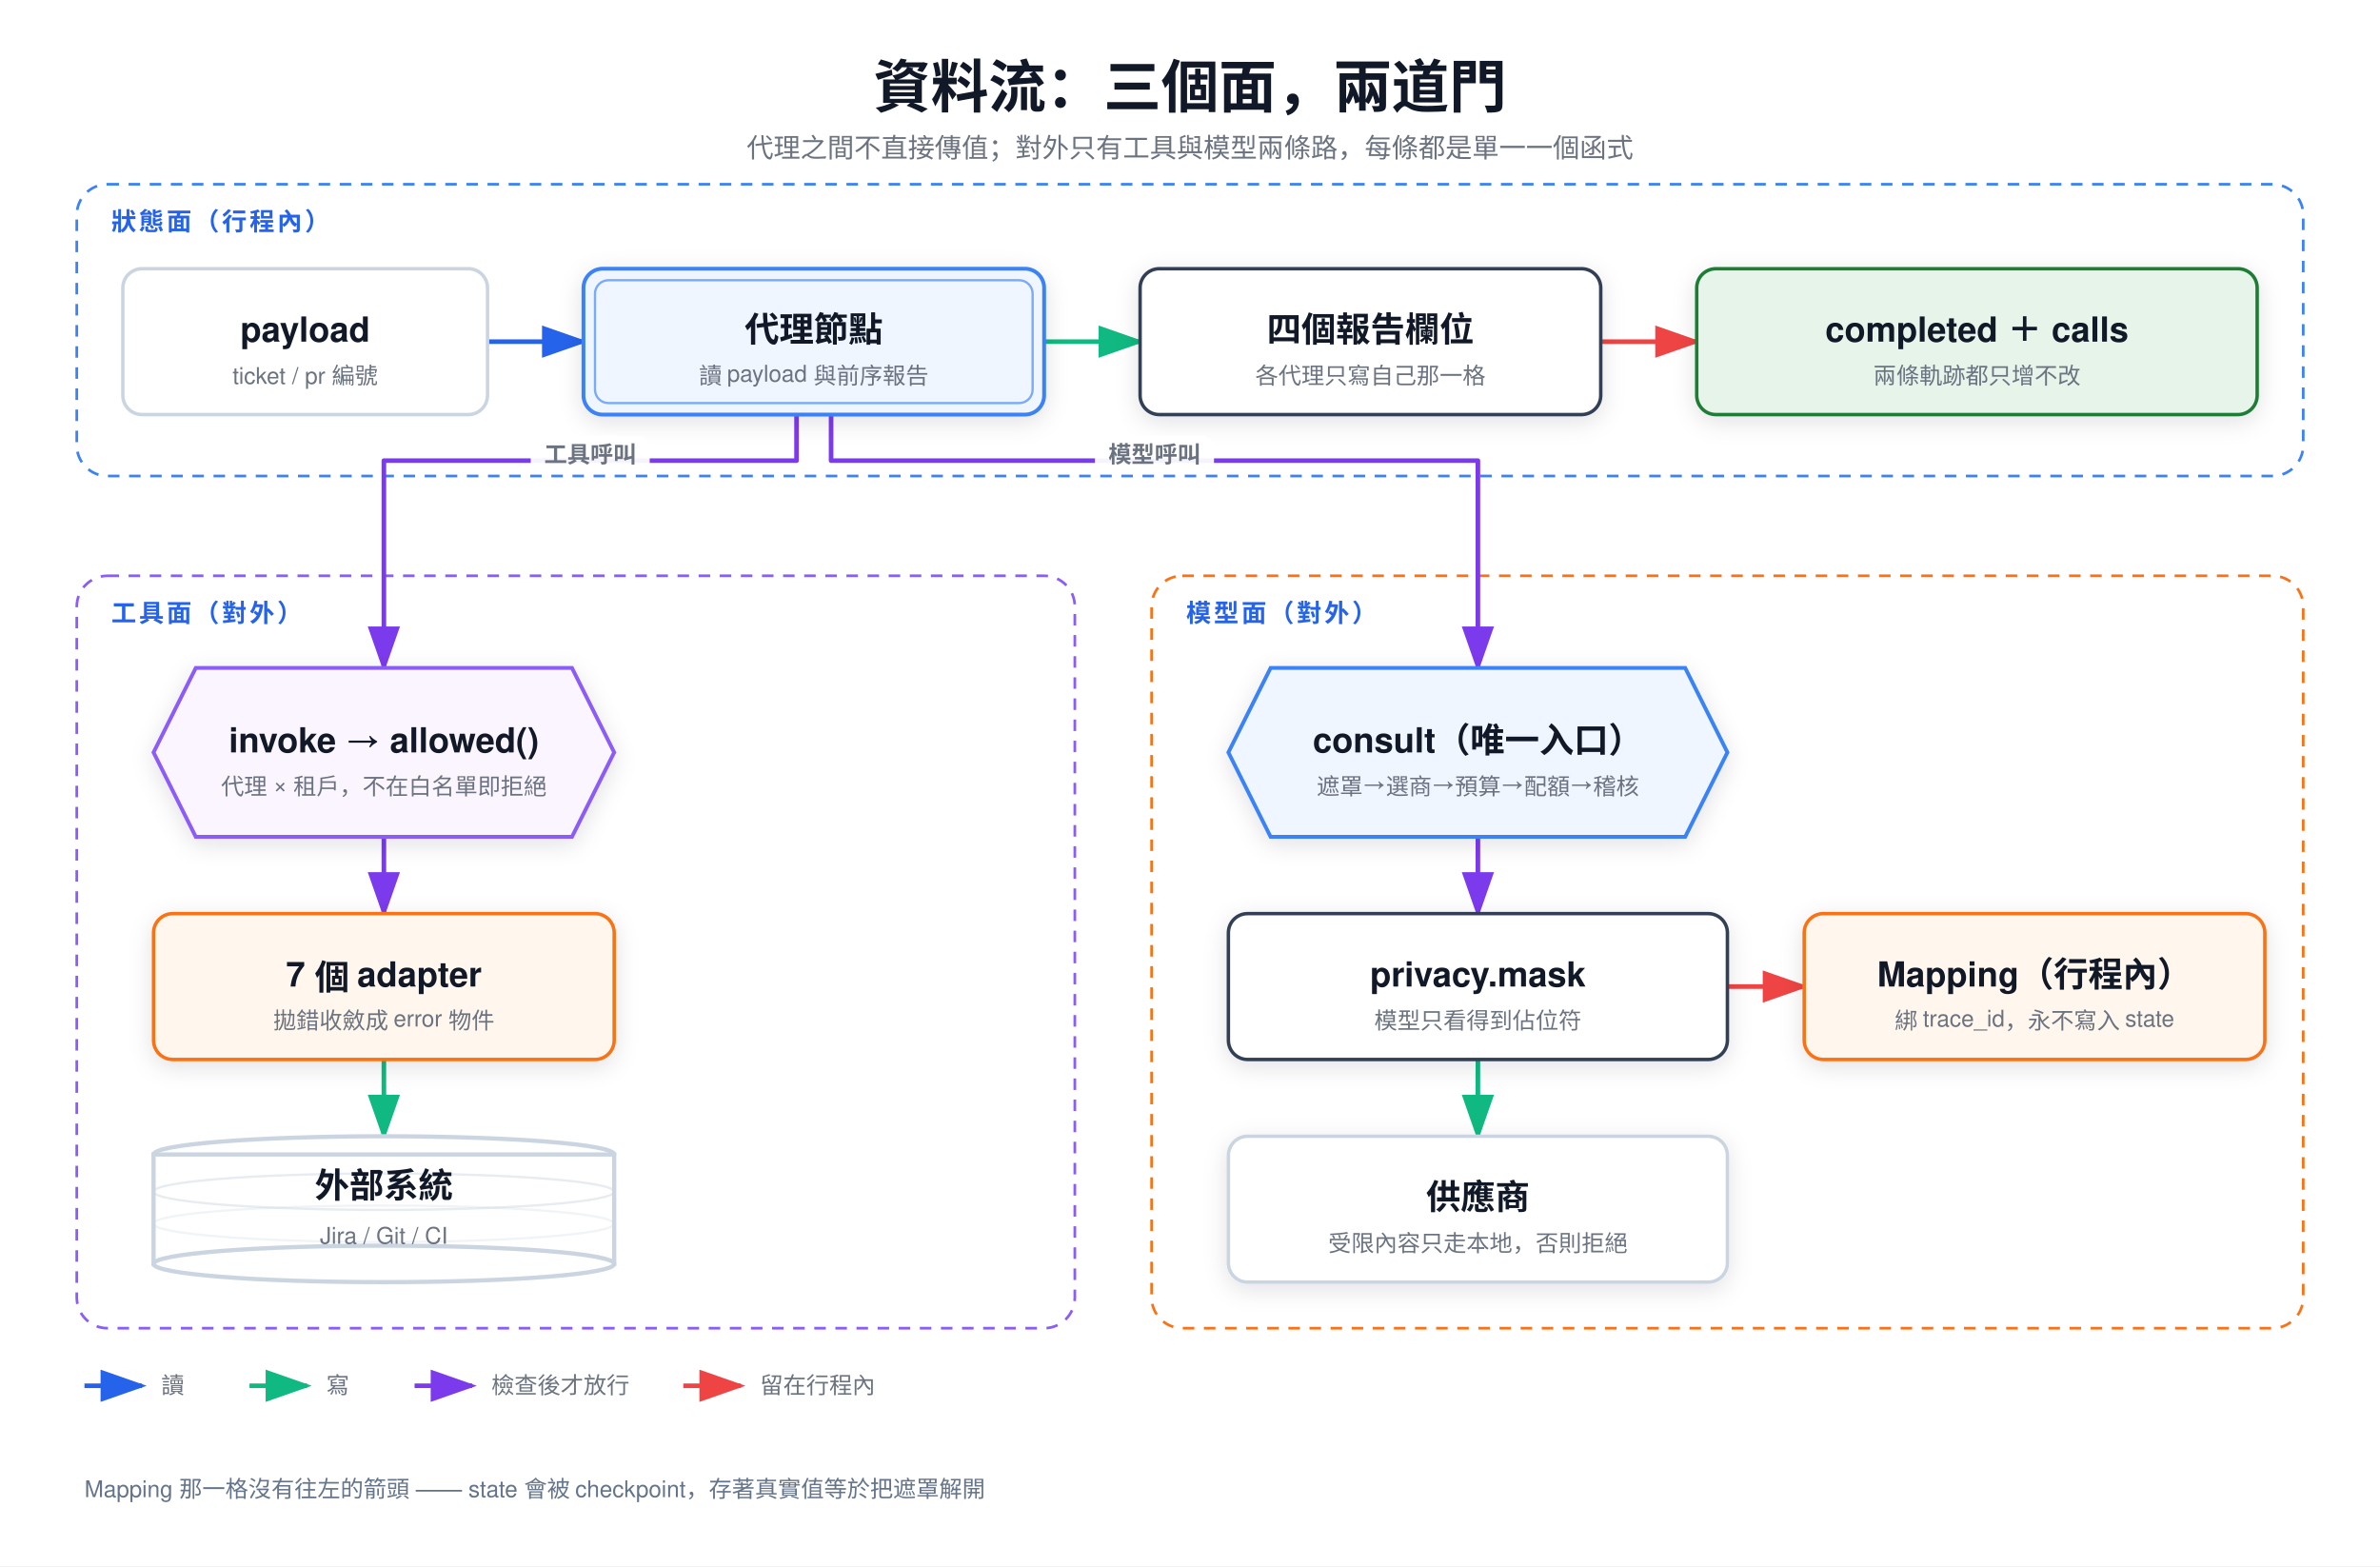
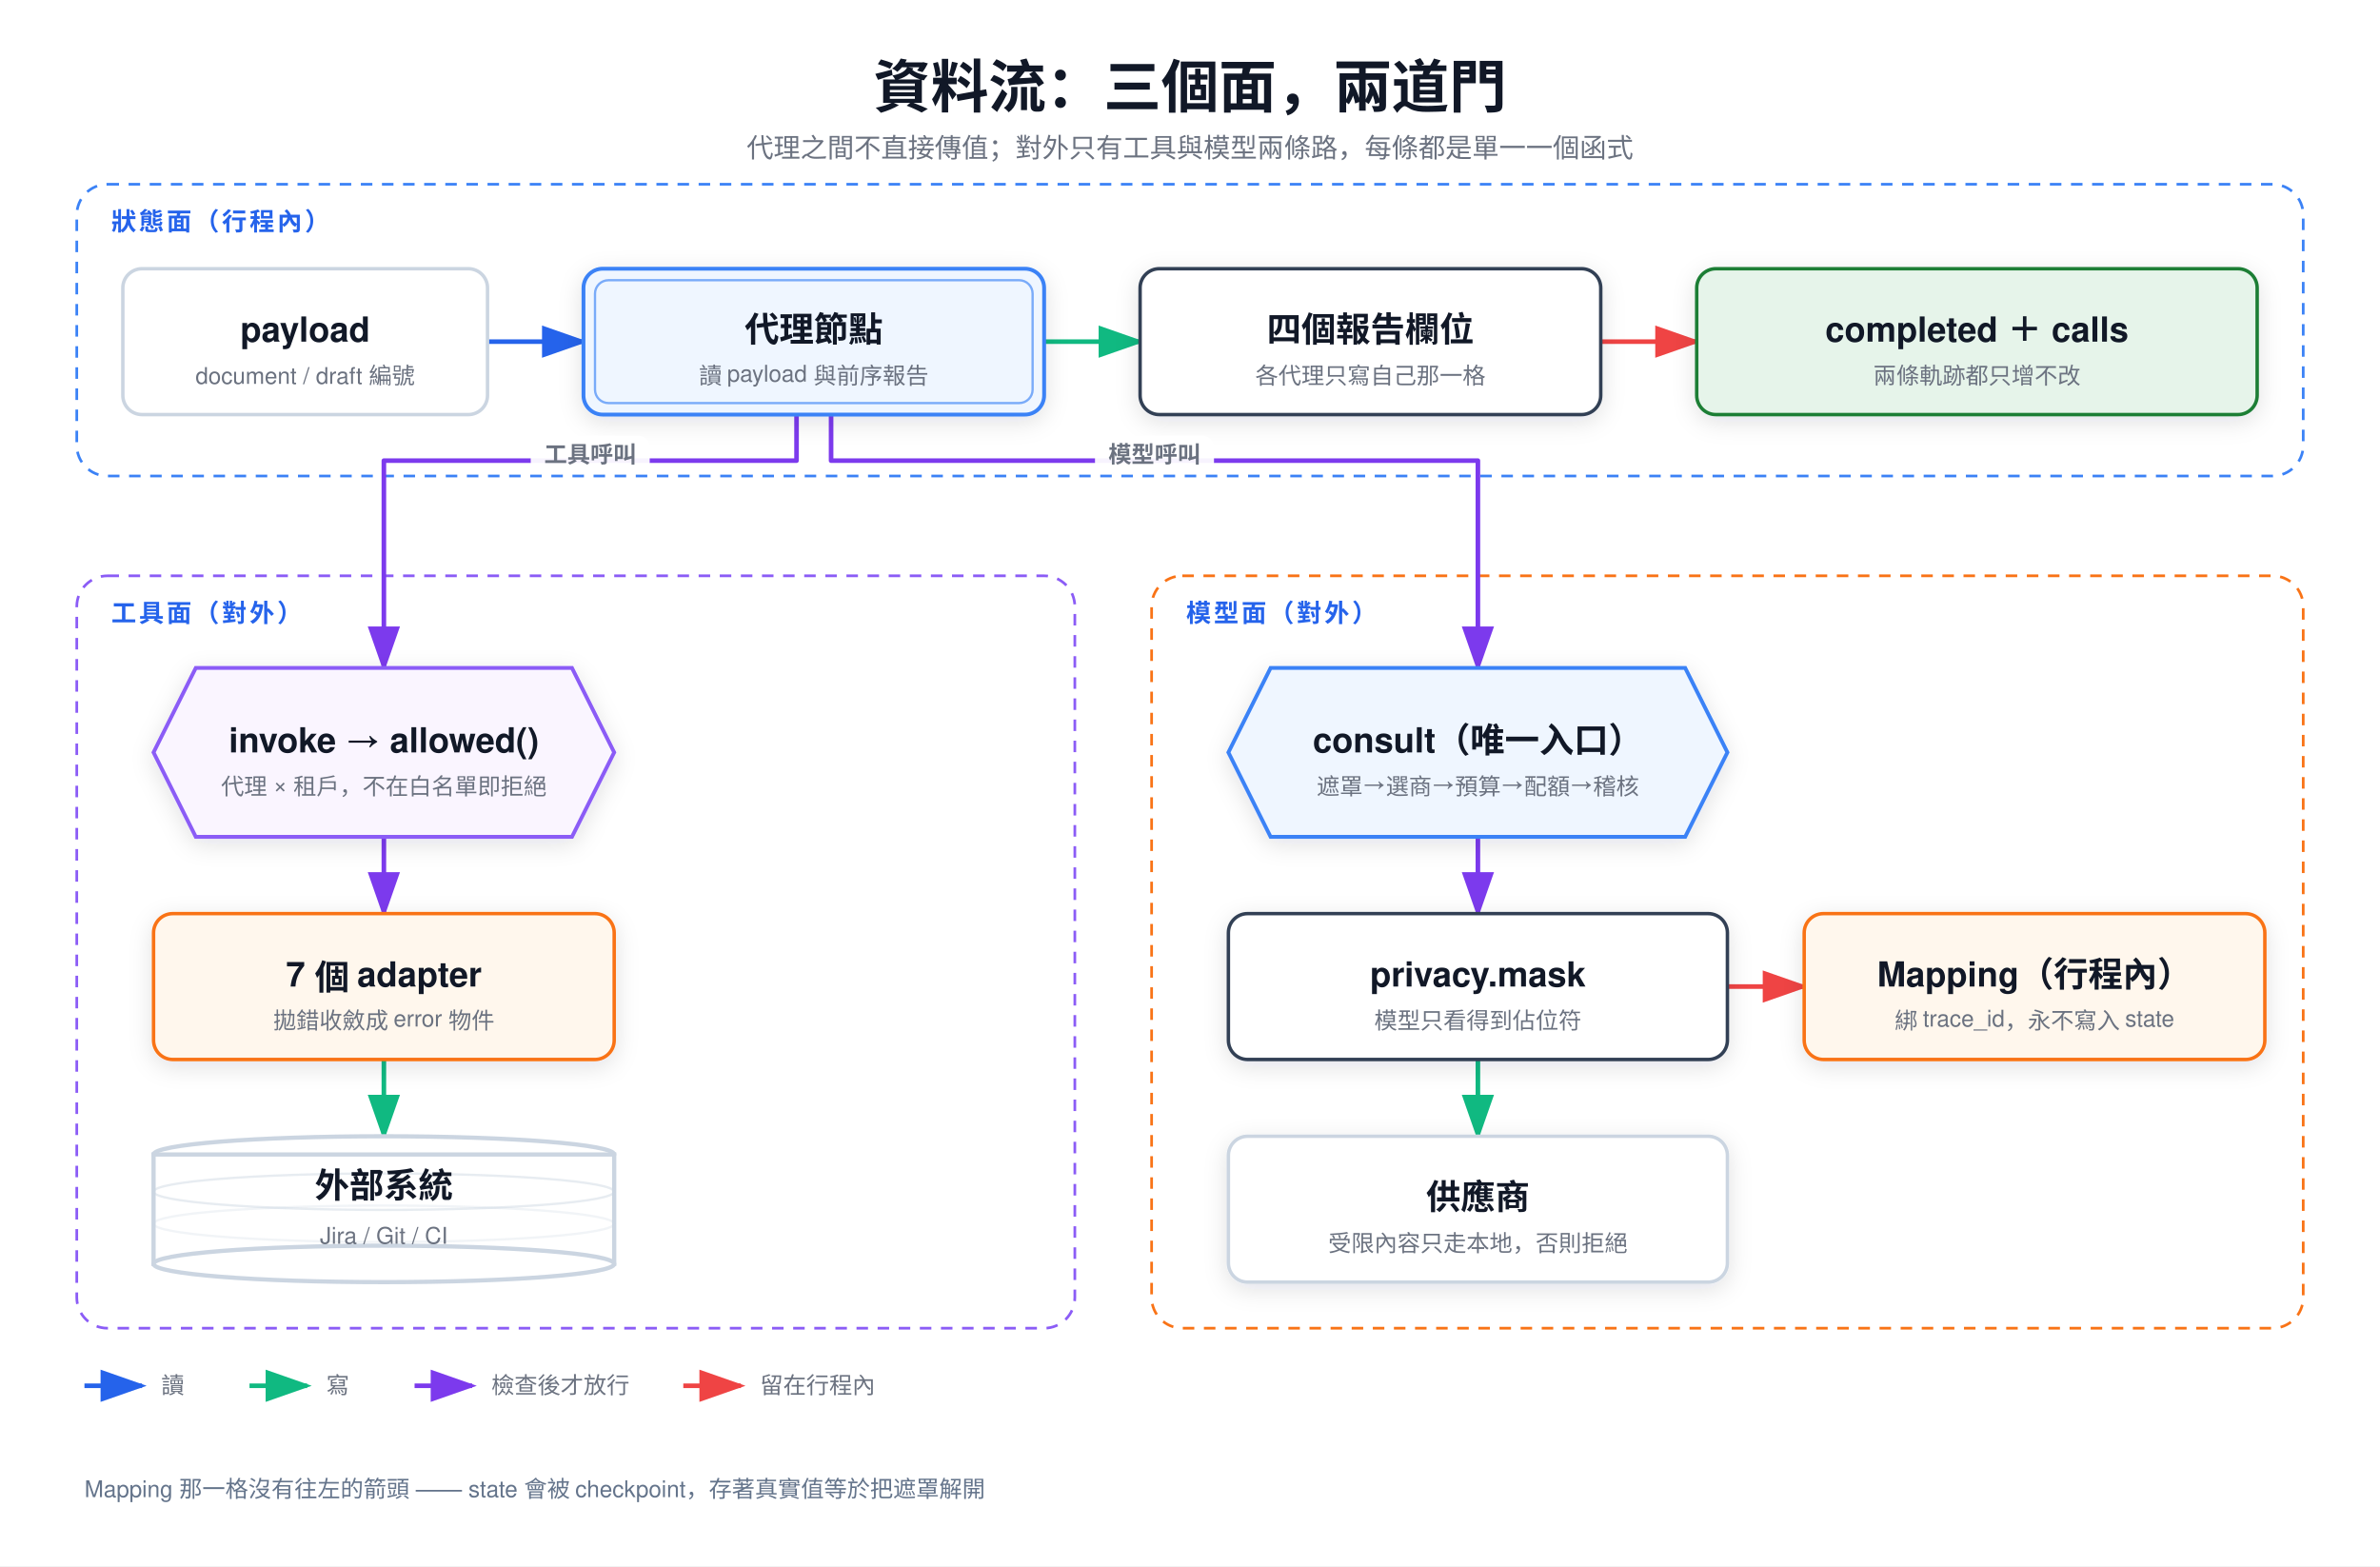
<svg xmlns="http://www.w3.org/2000/svg" viewBox="0 0 1240 816" width="1240" height="816" data-generator="fireworks-tech-graph" data-schema-version="1" data-text-metrics="heuristic-v1" data-style-id="1" data-visual-theme="Flat Icon" data-diagram-type="architecture" data-motion-scene="" data-semantic-profile="generic" data-semantic-valid="true" data-quality-profile="showcase" data-max-bends-per-edge="2" data-max-total-bends="8" data-max-route-stretch="1.35" data-max-bridged-crossings="0" data-min-node-gap="40.0" data-min-container-gutter="20.0" data-min-label-clearance="4.0" data-min-segment-length="16.0">
  <defs>
    <marker id="arrowA" markerWidth="10" markerHeight="7" refX="9" refY="3.5" orient="auto">
      <polygon points="0 0, 10 3.5, 0 7" fill="#7c3aed" />
    </marker>
    <marker id="arrowB" markerWidth="10" markerHeight="7" refX="9" refY="3.5" orient="auto">
      <polygon points="0 0, 10 3.5, 0 7" fill="#10b981" />
    </marker>
    <marker id="arrowC" markerWidth="10" markerHeight="7" refX="9" refY="3.5" orient="auto">
      <polygon points="0 0, 10 3.5, 0 7" fill="#2563eb" />
    </marker>
    <marker id="arrowE" markerWidth="10" markerHeight="7" refX="9" refY="3.5" orient="auto">
      <polygon points="0 0, 10 3.5, 0 7" fill="#f97316" />
    </marker>
    <marker id="arrowF" markerWidth="10" markerHeight="7" refX="9" refY="3.5" orient="auto">
      <polygon points="0 0, 10 3.5, 0 7" fill="#7c3aed" />
    </marker>
    <marker id="arrowG" markerWidth="10" markerHeight="7" refX="9" refY="3.5" orient="auto">
      <polygon points="0 0, 10 3.5, 0 7" fill="#ef4444" />
    </marker>
    <marker id="arrowH" markerWidth="10" markerHeight="7" refX="9" refY="3.5" orient="auto">
      <polygon points="0 0, 10 3.5, 0 7" fill="#6b7280" />
    </marker>
    <filter id="shadowSoft" x="-20%" y="-20%" width="140%" height="160%">
      <feDropShadow dx="0" dy="3" stdDeviation="6" flood-color="#0f172a" flood-opacity="0.12" />
    </filter>
    <filter id="shadowGlass" x="-20%" y="-20%" width="140%" height="160%">
      <feDropShadow dx="0" dy="10" stdDeviation="16" flood-color="#020617" flood-opacity="0.28" />
    </filter>
    <style>
    text { font-family: 'Helvetica Neue', Helvetica, Arial, 'PingFang SC', 'Noto Sans CJK SC', 'Microsoft YaHei', 'Microsoft JhengHei', 'SimHei', sans-serif; }
    .title { font-size: 30px; font-weight: 700; fill: #111827; }
    .subtitle { font-size: 14px; font-weight: 500; fill: #6b7280; }
    .section { font-size: 13px; font-weight: 700; fill: #2563eb; letter-spacing: 1.4px; }
    .section-sub { font-size: 12px; font-weight: 500; fill: #64748b; }
    .node-title { font-weight: 700; fill: #111827; }
    .node-sub { font-weight: 500; fill: #6b7280; }
    .node-type { font-size: 12px; font-weight: 700; fill: #64748b; letter-spacing: 0.08em; }
    .arrow-label { font-size: 12px; font-weight: 600; fill: #6b7280; }
    .legend { font-size: 12px; font-weight: 500; fill: #6b7280; }
    .footnote { font-size: 12px; font-weight: 500; fill: #64748b; }
    .metric-label { font-size: 8.5px; font-weight: 700; fill: #64748b; text-transform: uppercase; }
    .metric-value { font-size: 9.5px; font-weight: 700; fill: #111827; }
    </style>
  </defs>
  <rect data-graph-role="background" width="1240.0" height="816.0" fill="#ffffff" />
  <text x="620.0" y="56" text-anchor="middle" class="title">資料流：三個面，兩道門</text>
  <text x="620.0" y="82" text-anchor="middle" class="subtitle">代理之間不直接傳值；對外只有工具與模型兩條路，每條都是單一一個函式</text>
  <g id="inner" data-graph-role="container" data-container-id="inner" data-semantic-role="boundary" data-graph-bounds="40,96,1200,248">
    <rect data-graph-role="container" x="40.0" y="96.0" width="1160.0" height="152.0" rx="16.0" fill="none" stroke="#3b82f6" stroke-width="1.4" stroke-dasharray="6 5" />
    <text x="58.0" y="120.0" class="section">狀態面（行程內）</text>
    <rect id="inner-header" data-graph-role="reserved" data-reserved-kind="container-header" x="48" y="102" width="134" height="30" fill="none" stroke="none" />
  </g>
  <g id="toolsurface" data-graph-role="container" data-container-id="toolsurface" data-semantic-role="boundary" data-graph-bounds="40,300,560,692">
    <rect data-graph-role="container" x="40.0" y="300.0" width="520.0" height="392.0" rx="16.0" fill="none" stroke="#8b5cf6" stroke-width="1.4" stroke-dasharray="6 5" />
    <text x="58.0" y="324.0" class="section">工具面（對外）</text>
    <rect id="toolsurface-header" data-graph-role="reserved" data-reserved-kind="container-header" x="48" y="306" width="121" height="30" fill="none" stroke="none" />
  </g>
  <g id="modelsurface" data-graph-role="container" data-container-id="modelsurface" data-semantic-role="boundary" data-graph-bounds="600,300,1200,692">
    <rect data-graph-role="container" x="600.0" y="300.0" width="600.0" height="392.0" rx="16.0" fill="none" stroke="#f97316" stroke-width="1.4" stroke-dasharray="6 5" />
    <text x="618.0" y="324.0" class="section">模型面（對外）</text>
    <rect id="modelsurface-header" data-graph-role="reserved" data-reserved-kind="container-header" x="608" y="306" width="121" height="30" fill="none" stroke="none" />
  </g>
  <path id="d1" data-graph-role="edge" data-edge-id="d1" data-source="payload" data-target="agents" data-edge-kind="flow" data-topic-id="" data-flow="read" data-motion-role="" data-motion-stage="" data-motion-order="" data-protocol="" data-via="" data-critical-path-id="" data-critical-hop="" data-critical-hops="" data-critical="false" data-bends="0" data-route-stretch="1.0" data-bridges="" d="M 254,178 L 304,178" fill="none" stroke="#2563eb" stroke-width="2.4" stroke-linecap="round" stroke-linejoin="round" marker-end="url(#arrowC)" />
  <path id="d2" data-graph-role="edge" data-edge-id="d2" data-source="agents" data-target="reports" data-edge-kind="flow" data-topic-id="" data-flow="write" data-motion-role="" data-motion-stage="" data-motion-order="" data-protocol="" data-via="" data-critical-path-id="" data-critical-hop="" data-critical-hops="" data-critical="false" data-bends="0" data-route-stretch="1.0" data-bridges="" d="M 544,178 L 594,178" fill="none" stroke="#10b981" stroke-width="2.4" stroke-linecap="round" stroke-linejoin="round" marker-end="url(#arrowB)" />
  <path id="d3" data-graph-role="edge" data-edge-id="d3" data-source="reports" data-target="audit" data-edge-kind="flow" data-topic-id="" data-flow="feedback" data-motion-role="" data-motion-stage="" data-motion-order="" data-protocol="" data-via="" data-critical-path-id="" data-critical-hop="" data-critical-hops="" data-critical="false" data-bends="0" data-route-stretch="1.0" data-bridges="" d="M 834,178 L 884,178" fill="none" stroke="#ef4444" stroke-width="2.4" stroke-linecap="round" stroke-linejoin="round" marker-end="url(#arrowG)" />
  <path id="d4" data-graph-role="edge" data-edge-id="d4" data-source="agents" data-target="access" data-edge-kind="flow" data-topic-id="" data-flow="control" data-motion-role="" data-motion-stage="" data-motion-order="" data-protocol="" data-via="" data-critical-path-id="" data-critical-hop="" data-critical-hops="" data-critical="false" data-bends="2" data-route-stretch="1.0" data-bridges="" d="M 415,216 L 415,240 L 200,240 L 200,348" fill="none" stroke="#7c3aed" stroke-width="2.4" stroke-linecap="round" stroke-linejoin="round" marker-end="url(#arrowA)" />
  <path id="d5" data-graph-role="edge" data-edge-id="d5" data-source="access" data-target="adapter" data-edge-kind="flow" data-topic-id="" data-flow="control" data-motion-role="" data-motion-stage="" data-motion-order="" data-protocol="" data-via="" data-critical-path-id="" data-critical-hop="" data-critical-hops="" data-critical="false" data-bends="0" data-route-stretch="1.0" data-bridges="" d="M 200,436 L 200,476" fill="none" stroke="#7c3aed" stroke-width="2.4" stroke-linecap="round" stroke-linejoin="round" marker-end="url(#arrowA)" />
  <path id="d6" data-graph-role="edge" data-edge-id="d6" data-source="adapter" data-target="ext" data-edge-kind="flow" data-topic-id="" data-flow="write" data-motion-role="" data-motion-stage="" data-motion-order="" data-protocol="" data-via="" data-critical-path-id="" data-critical-hop="" data-critical-hops="" data-critical="false" data-bends="0" data-route-stretch="1.0" data-bridges="" d="M 200,552 L 200,592" fill="none" stroke="#10b981" stroke-width="2.4" stroke-linecap="round" stroke-linejoin="round" marker-end="url(#arrowB)" />
  <path id="d7" data-graph-role="edge" data-edge-id="d7" data-source="agents" data-target="consult" data-edge-kind="flow" data-topic-id="" data-flow="control" data-motion-role="" data-motion-stage="" data-motion-order="" data-protocol="" data-via="" data-critical-path-id="" data-critical-hop="" data-critical-hops="" data-critical="false" data-bends="2" data-route-stretch="1.0" data-bridges="" d="M 433,216 L 433,240 L 770,240 L 770,348" fill="none" stroke="#7c3aed" stroke-width="2.4" stroke-linecap="round" stroke-linejoin="round" marker-end="url(#arrowA)" />
  <path id="d8" data-graph-role="edge" data-edge-id="d8" data-source="consult" data-target="mask" data-edge-kind="flow" data-topic-id="" data-flow="control" data-motion-role="" data-motion-stage="" data-motion-order="" data-protocol="" data-via="" data-critical-path-id="" data-critical-hop="" data-critical-hops="" data-critical="false" data-bends="0" data-route-stretch="1.0" data-bridges="" d="M 770,436 L 770,476" fill="none" stroke="#7c3aed" stroke-width="2.4" stroke-linecap="round" stroke-linejoin="round" marker-end="url(#arrowA)" />
  <path id="d9" data-graph-role="edge" data-edge-id="d9" data-source="mask" data-target="mapping" data-edge-kind="flow" data-topic-id="" data-flow="feedback" data-motion-role="" data-motion-stage="" data-motion-order="" data-protocol="" data-via="" data-critical-path-id="" data-critical-hop="" data-critical-hops="" data-critical="false" data-bends="0" data-route-stretch="1.0" data-bridges="" d="M 900,514 L 940,514" fill="none" stroke="#ef4444" stroke-width="2.4" stroke-linecap="round" stroke-linejoin="round" marker-end="url(#arrowG)" />
  <path id="d10" data-graph-role="edge" data-edge-id="d10" data-source="mask" data-target="provider" data-edge-kind="flow" data-topic-id="" data-flow="write" data-motion-role="" data-motion-stage="" data-motion-order="" data-protocol="" data-via="" data-critical-path-id="" data-critical-hop="" data-critical-hops="" data-critical="false" data-bends="0" data-route-stretch="1.0" data-bridges="" d="M 770,552 L 770,592" fill="none" stroke="#10b981" stroke-width="2.4" stroke-linecap="round" stroke-linejoin="round" marker-end="url(#arrowB)" />
  <g id="node-payload" data-graph-role="node" data-node-id="payload" data-semantic-role="rect" data-motion-role="" data-motion-stage="" data-motion-order="" data-parent="" data-deployment-id="" data-topic-id="" data-span-id="" data-station-order="" data-status="" data-start-ms="" data-duration-ms="" data-parent-span="" data-graph-bounds="64,140,254,216">
    <rect x="64.0" y="140.0" width="190.0" height="76.0" rx="10.0" fill="#ffffff" stroke="#cbd5e1" stroke-width="1.8" />
    <text data-text-role="title" data-full-text="payload" data-text-max-width="166.0" x="159.0" y="178.0" text-anchor="middle" class="node-title" font-size="18">payload</text>
-     <text data-text-role="subtitle" data-full-text="ticket / pr 編號" data-text-max-width="166.0" x="159.0" y="200.0" text-anchor="middle" class="node-sub" font-size="12">ticket / pr 編號</text>
+     <text data-text-role="subtitle" data-full-text="document / draft 編號" data-text-max-width="166.0" x="159.0" y="200.0" text-anchor="middle" class="node-sub" font-size="12">document / draft 編號</text>
  </g>
  <g id="node-agents" data-graph-role="node" data-node-id="agents" data-semantic-role="double_rect" data-motion-role="" data-motion-stage="" data-motion-order="" data-parent="" data-deployment-id="" data-topic-id="" data-span-id="" data-station-order="" data-status="" data-start-ms="" data-duration-ms="" data-parent-span="" data-graph-bounds="304,140,544,216">
    <rect x="304.0" y="140.0" width="240.0" height="76.0" rx="10.0" fill="#eff6ff" stroke="#3b82f6" stroke-width="2.0" filter="url(#shadowSoft)" />
    <rect x="310.0" y="146.0" width="228.0" height="64.0" rx="7.0" fill="none" stroke="#3b82f6" stroke-width="1.2" opacity="0.65" />
    <text data-text-role="title" data-full-text="代理節點" data-text-max-width="208.0" x="424.0" y="178.0" text-anchor="middle" class="node-title" font-size="18">代理節點</text>
    <text data-text-role="subtitle" data-full-text="讀 payload 與前序報告" data-text-max-width="208.0" x="424.0" y="200.0" text-anchor="middle" class="node-sub" font-size="12">讀 payload 與前序報告</text>
  </g>
  <g id="node-reports" data-graph-role="node" data-node-id="reports" data-semantic-role="rect" data-motion-role="" data-motion-stage="" data-motion-order="" data-parent="" data-deployment-id="" data-topic-id="" data-span-id="" data-station-order="" data-status="" data-start-ms="" data-duration-ms="" data-parent-span="" data-graph-bounds="594,140,834,216">
    <rect x="594.0" y="140.0" width="240.0" height="76.0" rx="10.0" fill="#ffffff" stroke="#334155" stroke-width="1.8" filter="url(#shadowSoft)" />
    <text data-text-role="title" data-full-text="四個報告欄位" data-text-max-width="216.0" x="714.0" y="178.0" text-anchor="middle" class="node-title" font-size="18">四個報告欄位</text>
    <text data-text-role="subtitle" data-full-text="各代理只寫自己那一格" data-text-max-width="216.0" x="714.0" y="200.0" text-anchor="middle" class="node-sub" font-size="12">各代理只寫自己那一格</text>
  </g>
  <g id="node-audit" data-graph-role="node" data-node-id="audit" data-semantic-role="rect" data-motion-role="" data-motion-stage="" data-motion-order="" data-parent="" data-deployment-id="" data-topic-id="" data-span-id="" data-station-order="" data-status="" data-start-ms="" data-duration-ms="" data-parent-span="" data-graph-bounds="884,140,1176,216">
    <rect x="884.0" y="140.0" width="292.0" height="76.0" rx="10.0" fill="#e6f4ea" stroke="#1e7e34" stroke-width="1.8" filter="url(#shadowSoft)" />
    <text data-text-role="title" data-full-text="completed ＋ calls" data-text-max-width="268.0" x="1030.0" y="178.0" text-anchor="middle" class="node-title" font-size="18">completed ＋ calls</text>
    <text data-text-role="subtitle" data-full-text="兩條軌跡都只增不改" data-text-max-width="268.0" x="1030.0" y="200.0" text-anchor="middle" class="node-sub" font-size="12">兩條軌跡都只增不改</text>
  </g>
  <g id="node-access" data-graph-role="node" data-node-id="access" data-semantic-role="hexagon" data-motion-role="" data-motion-stage="" data-motion-order="" data-parent="" data-deployment-id="" data-topic-id="" data-span-id="" data-station-order="" data-status="" data-start-ms="" data-duration-ms="" data-parent-span="" data-graph-bounds="80,348,320,436">
    <path d="M 102.0 348.0 L 298.0 348.0 L 320.0 392.0 L 298.0 436.0 L 102.0 436.0 L 80.0 392.0 Z" fill="#faf5ff" stroke="#8b5cf6" stroke-width="2.0" filter="url(#shadowSoft)" />
    <text data-text-role="title" data-full-text="invoke → allowed()" data-text-max-width="188.0" x="200.0" y="392.0" text-anchor="middle" class="node-title" font-size="18">invoke → allowed()</text>
    <text data-text-role="subtitle" data-full-text="代理 × 租戶，不在白名單即拒絕" data-text-max-width="188.0" x="200.0" y="414.0" text-anchor="middle" class="node-sub" font-size="12">代理 × 租戶，不在白名單即拒絕</text>
  </g>
  <g id="node-adapter" data-graph-role="node" data-node-id="adapter" data-semantic-role="rect" data-motion-role="" data-motion-stage="" data-motion-order="" data-parent="" data-deployment-id="" data-topic-id="" data-span-id="" data-station-order="" data-status="" data-start-ms="" data-duration-ms="" data-parent-span="" data-graph-bounds="80,476,320,552">
    <rect x="80.0" y="476.0" width="240.0" height="76.0" rx="10.0" fill="#fff7ed" stroke="#f97316" stroke-width="1.8" filter="url(#shadowSoft)" />
    <text data-text-role="title" data-full-text="7 個 adapter" data-text-max-width="216.0" x="200.0" y="514.0" text-anchor="middle" class="node-title" font-size="18">7 個 adapter</text>
    <text data-text-role="subtitle" data-full-text="拋錯收斂成 error 物件" data-text-max-width="216.0" x="200.0" y="536.0" text-anchor="middle" class="node-sub" font-size="12">拋錯收斂成 error 物件</text>
  </g>
  <g id="node-ext" data-graph-role="node" data-node-id="ext" data-semantic-role="cylinder" data-motion-role="" data-motion-stage="" data-motion-order="" data-parent="" data-deployment-id="" data-topic-id="" data-span-id="" data-station-order="" data-status="" data-start-ms="" data-duration-ms="" data-parent-span="" data-graph-bounds="80,592,320,668">
    <ellipse cx="200.0" cy="601.5" rx="120.0" ry="9.5" fill="#ffffff" stroke="#cbd5e1" stroke-width="2.2" />
    <rect x="80.0" y="601.5" width="240.0" height="57.0" fill="#ffffff" stroke="#cbd5e1" stroke-width="2.2" />
    <ellipse cx="200.0" cy="658.5" rx="120.0" ry="9.5" fill="#ffffff" stroke="#cbd5e1" stroke-width="2.2" />
    <ellipse cx="200.0" cy="620.88" rx="120.0" ry="9.5" fill="none" stroke="#cbd5e1" stroke-opacity="0.45" stroke-width="1.2" />
    <ellipse cx="200.0" cy="637.6" rx="120.0" ry="9.5" fill="none" stroke="#cbd5e1" stroke-opacity="0.25" stroke-width="1.2" />
    <text data-text-role="title" data-full-text="外部系統" data-text-max-width="216.0" x="200.0" y="624.0" text-anchor="middle" class="node-title" font-size="18">外部系統</text>
    <text data-text-role="subtitle" data-full-text="Jira / Git / CI" data-text-max-width="216.0" x="200.0" y="648.0" text-anchor="middle" class="node-sub" font-size="12">Jira / Git / CI</text>
  </g>
  <g id="node-consult" data-graph-role="node" data-node-id="consult" data-semantic-role="hexagon" data-motion-role="" data-motion-stage="" data-motion-order="" data-parent="" data-deployment-id="" data-topic-id="" data-span-id="" data-station-order="" data-status="" data-start-ms="" data-duration-ms="" data-parent-span="" data-graph-bounds="640,348,900,436">
    <path d="M 662.0 348.0 L 878.0 348.0 L 900.0 392.0 L 878.0 436.0 L 662.0 436.0 L 640.0 392.0 Z" fill="#eff6ff" stroke="#3b82f6" stroke-width="2.0" filter="url(#shadowSoft)" />
    <text data-text-role="title" data-full-text="consult（唯一入口）" data-text-max-width="208.0" x="770.0" y="392.0" text-anchor="middle" class="node-title" font-size="18">consult（唯一入口）</text>
    <text data-text-role="subtitle" data-full-text="遮罩→選商→預算→配額→稽核" data-text-max-width="208.0" x="770.0" y="414.0" text-anchor="middle" class="node-sub" font-size="12">遮罩→選商→預算→配額→稽核</text>
  </g>
  <g id="node-mask" data-graph-role="node" data-node-id="mask" data-semantic-role="rect" data-motion-role="" data-motion-stage="" data-motion-order="" data-parent="" data-deployment-id="" data-topic-id="" data-span-id="" data-station-order="" data-status="" data-start-ms="" data-duration-ms="" data-parent-span="" data-graph-bounds="640,476,900,552">
    <rect x="640.0" y="476.0" width="260.0" height="76.0" rx="10.0" fill="#ffffff" stroke="#334155" stroke-width="1.8" filter="url(#shadowSoft)" />
    <text data-text-role="title" data-full-text="privacy.mask" data-text-max-width="236.0" x="770.0" y="514.0" text-anchor="middle" class="node-title" font-size="18">privacy.mask</text>
    <text data-text-role="subtitle" data-full-text="模型只看得到佔位符" data-text-max-width="236.0" x="770.0" y="536.0" text-anchor="middle" class="node-sub" font-size="12">模型只看得到佔位符</text>
  </g>
  <g id="node-mapping" data-graph-role="node" data-node-id="mapping" data-semantic-role="rect" data-motion-role="" data-motion-stage="" data-motion-order="" data-parent="" data-deployment-id="" data-topic-id="" data-span-id="" data-station-order="" data-status="" data-start-ms="" data-duration-ms="" data-parent-span="" data-graph-bounds="940,476,1180,552">
    <rect x="940.0" y="476.0" width="240.0" height="76.0" rx="10.0" fill="#fff7ed" stroke="#f97316" stroke-width="1.8" filter="url(#shadowSoft)" />
    <text data-text-role="title" data-full-text="Mapping（行程內）" data-text-max-width="216.0" x="1060.0" y="514.0" text-anchor="middle" class="node-title" font-size="18">Mapping（行程內）</text>
    <text data-text-role="subtitle" data-full-text="綁 trace_id，永不寫入 state" data-text-max-width="216.0" x="1060.0" y="536.0" text-anchor="middle" class="node-sub" font-size="12">綁 trace_id，永不寫入 state</text>
  </g>
  <g id="node-provider" data-graph-role="node" data-node-id="provider" data-semantic-role="rect" data-motion-role="" data-motion-stage="" data-motion-order="" data-parent="" data-deployment-id="" data-topic-id="" data-span-id="" data-station-order="" data-status="" data-start-ms="" data-duration-ms="" data-parent-span="" data-graph-bounds="640,592,900,668">
    <rect x="640.0" y="592.0" width="260.0" height="76.0" rx="10.0" fill="#ffffff" stroke="#cbd5e1" stroke-width="1.8" filter="url(#shadowSoft)" />
    <text data-text-role="title" data-full-text="供應商" data-text-max-width="236.0" x="770.0" y="630.0" text-anchor="middle" class="node-title" font-size="18">供應商</text>
    <text data-text-role="subtitle" data-full-text="受限內容只走本地，否則拒絕" data-text-max-width="236.0" x="770.0" y="652.0" text-anchor="middle" class="node-sub" font-size="12">受限內容只走本地，否則拒絕</text>
  </g>
  <g id="d4-label" data-graph-role="label" data-owner="d4" data-graph-bounds="276.5,227,338.5,247">
    <rect x="276.5" y="227.0" width="62.0" height="20" rx="6" fill="#ffffff" opacity="0.94" />
    <text x="307.5" y="241.0" text-anchor="middle" class="arrow-label">工具呼叫</text>
  </g>
  <g id="d7-label" data-graph-role="label" data-owner="d7" data-graph-bounds="570.5,227,632.5,247">
    <rect x="570.5" y="227.0" width="62.0" height="20" rx="6" fill="#ffffff" opacity="0.94" />
    <text x="601.5" y="241.0" text-anchor="middle" class="arrow-label">模型呼叫</text>
  </g>
  <g id="legend" data-graph-role="legend">
    <rect id="legend-zone" data-graph-role="reserved" data-reserved-kind="legend" x="34" y="708" width="442" height="46" rx="10" fill="none" stroke="none" />
    <line data-graph-role="decoration" x1="44.0" y1="722.0" x2="74.0" y2="722.0" stroke="#2563eb" stroke-width="2.4" marker-end="url(#arrowC)" />
    <text data-graph-role="decoration" x="84.0" y="726.0" class="legend">讀</text>
    <line data-graph-role="decoration" x1="130.0" y1="722.0" x2="160.0" y2="722.0" stroke="#10b981" stroke-width="2.4" marker-end="url(#arrowB)" />
    <text data-graph-role="decoration" x="170.0" y="726.0" class="legend">寫</text>
    <line data-graph-role="decoration" x1="216.0" y1="722.0" x2="246.0" y2="722.0" stroke="#7c3aed" stroke-width="2.4" marker-end="url(#arrowA)" />
    <text data-graph-role="decoration" x="256.0" y="726.0" class="legend">檢查後才放行</text>
    <line data-graph-role="decoration" x1="356.0" y1="722.0" x2="386.0" y2="722.0" stroke="#ef4444" stroke-width="2.4" marker-end="url(#arrowG)" />
    <text data-graph-role="decoration" x="396.0" y="726.0" class="legend">留在行程內</text>
  </g>
  <g id="footer" data-graph-role="reserved" data-graph-bounds="44,768,422,784">
    <text x="44.0" y="780.0" class="footnote">Mapping 那一格沒有往左的箭頭 —— state 會被 checkpoint，存著真實值等於把遮罩解開</text>
  </g>
</svg>
